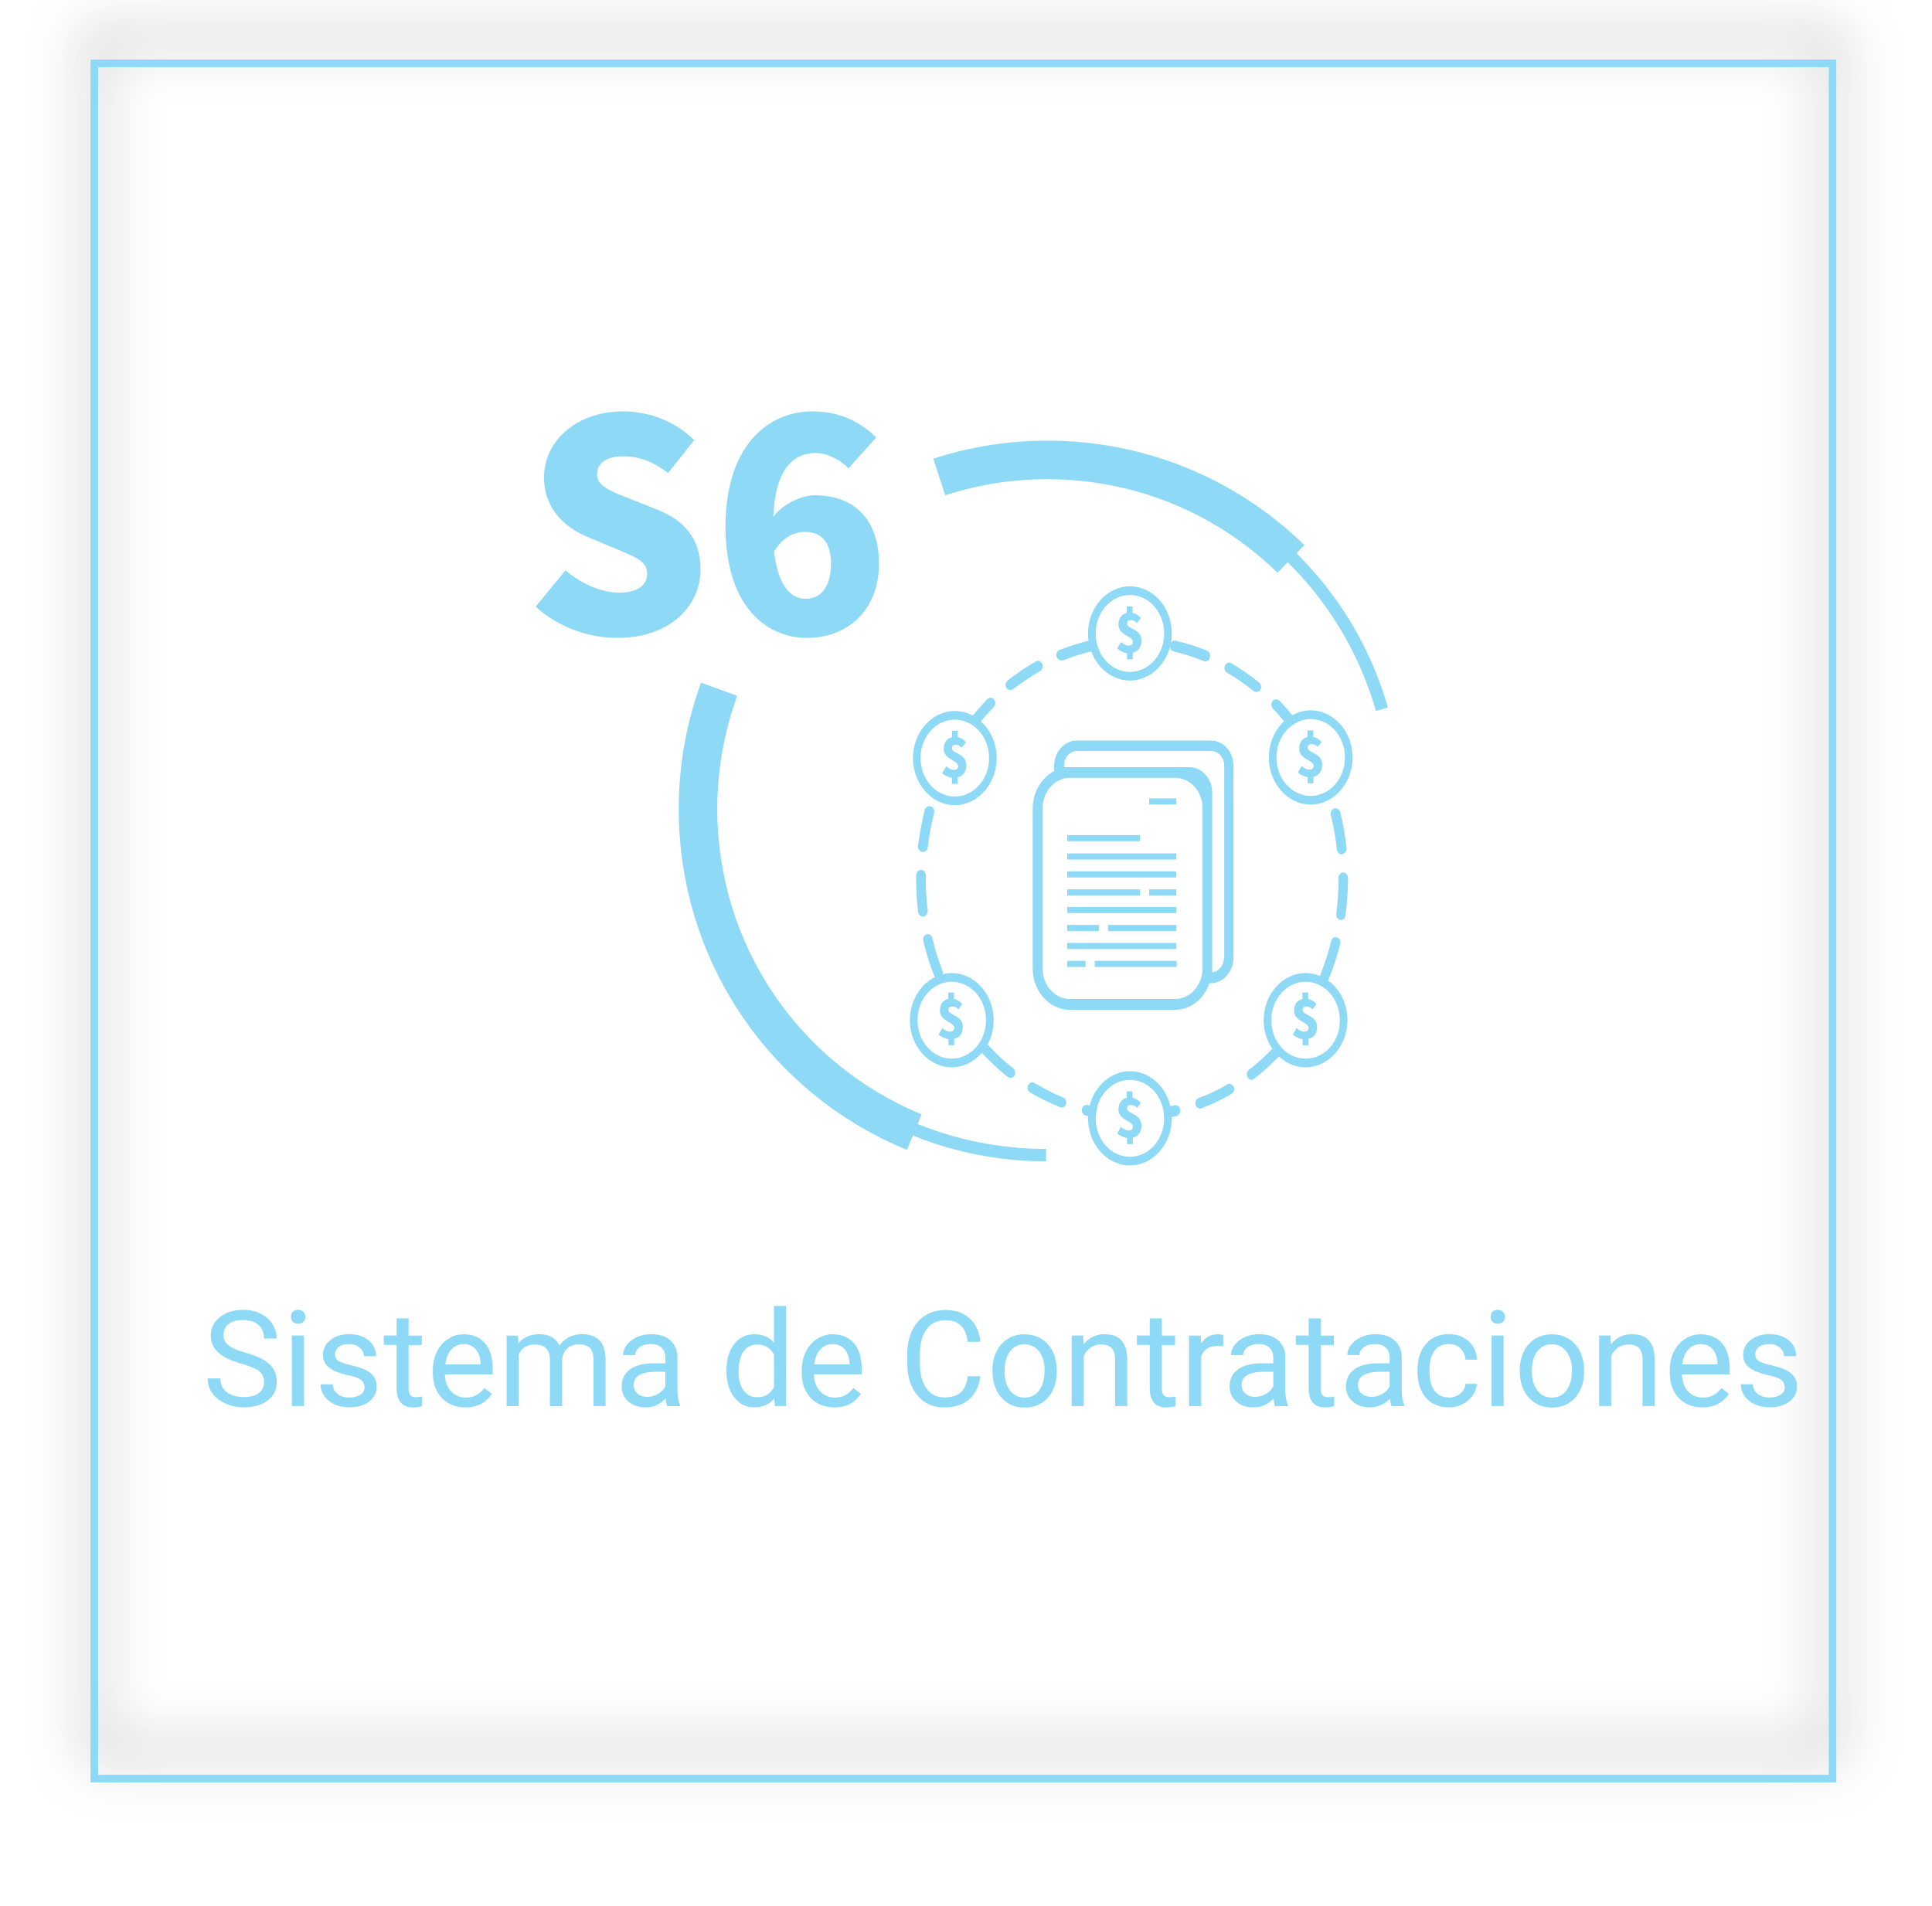
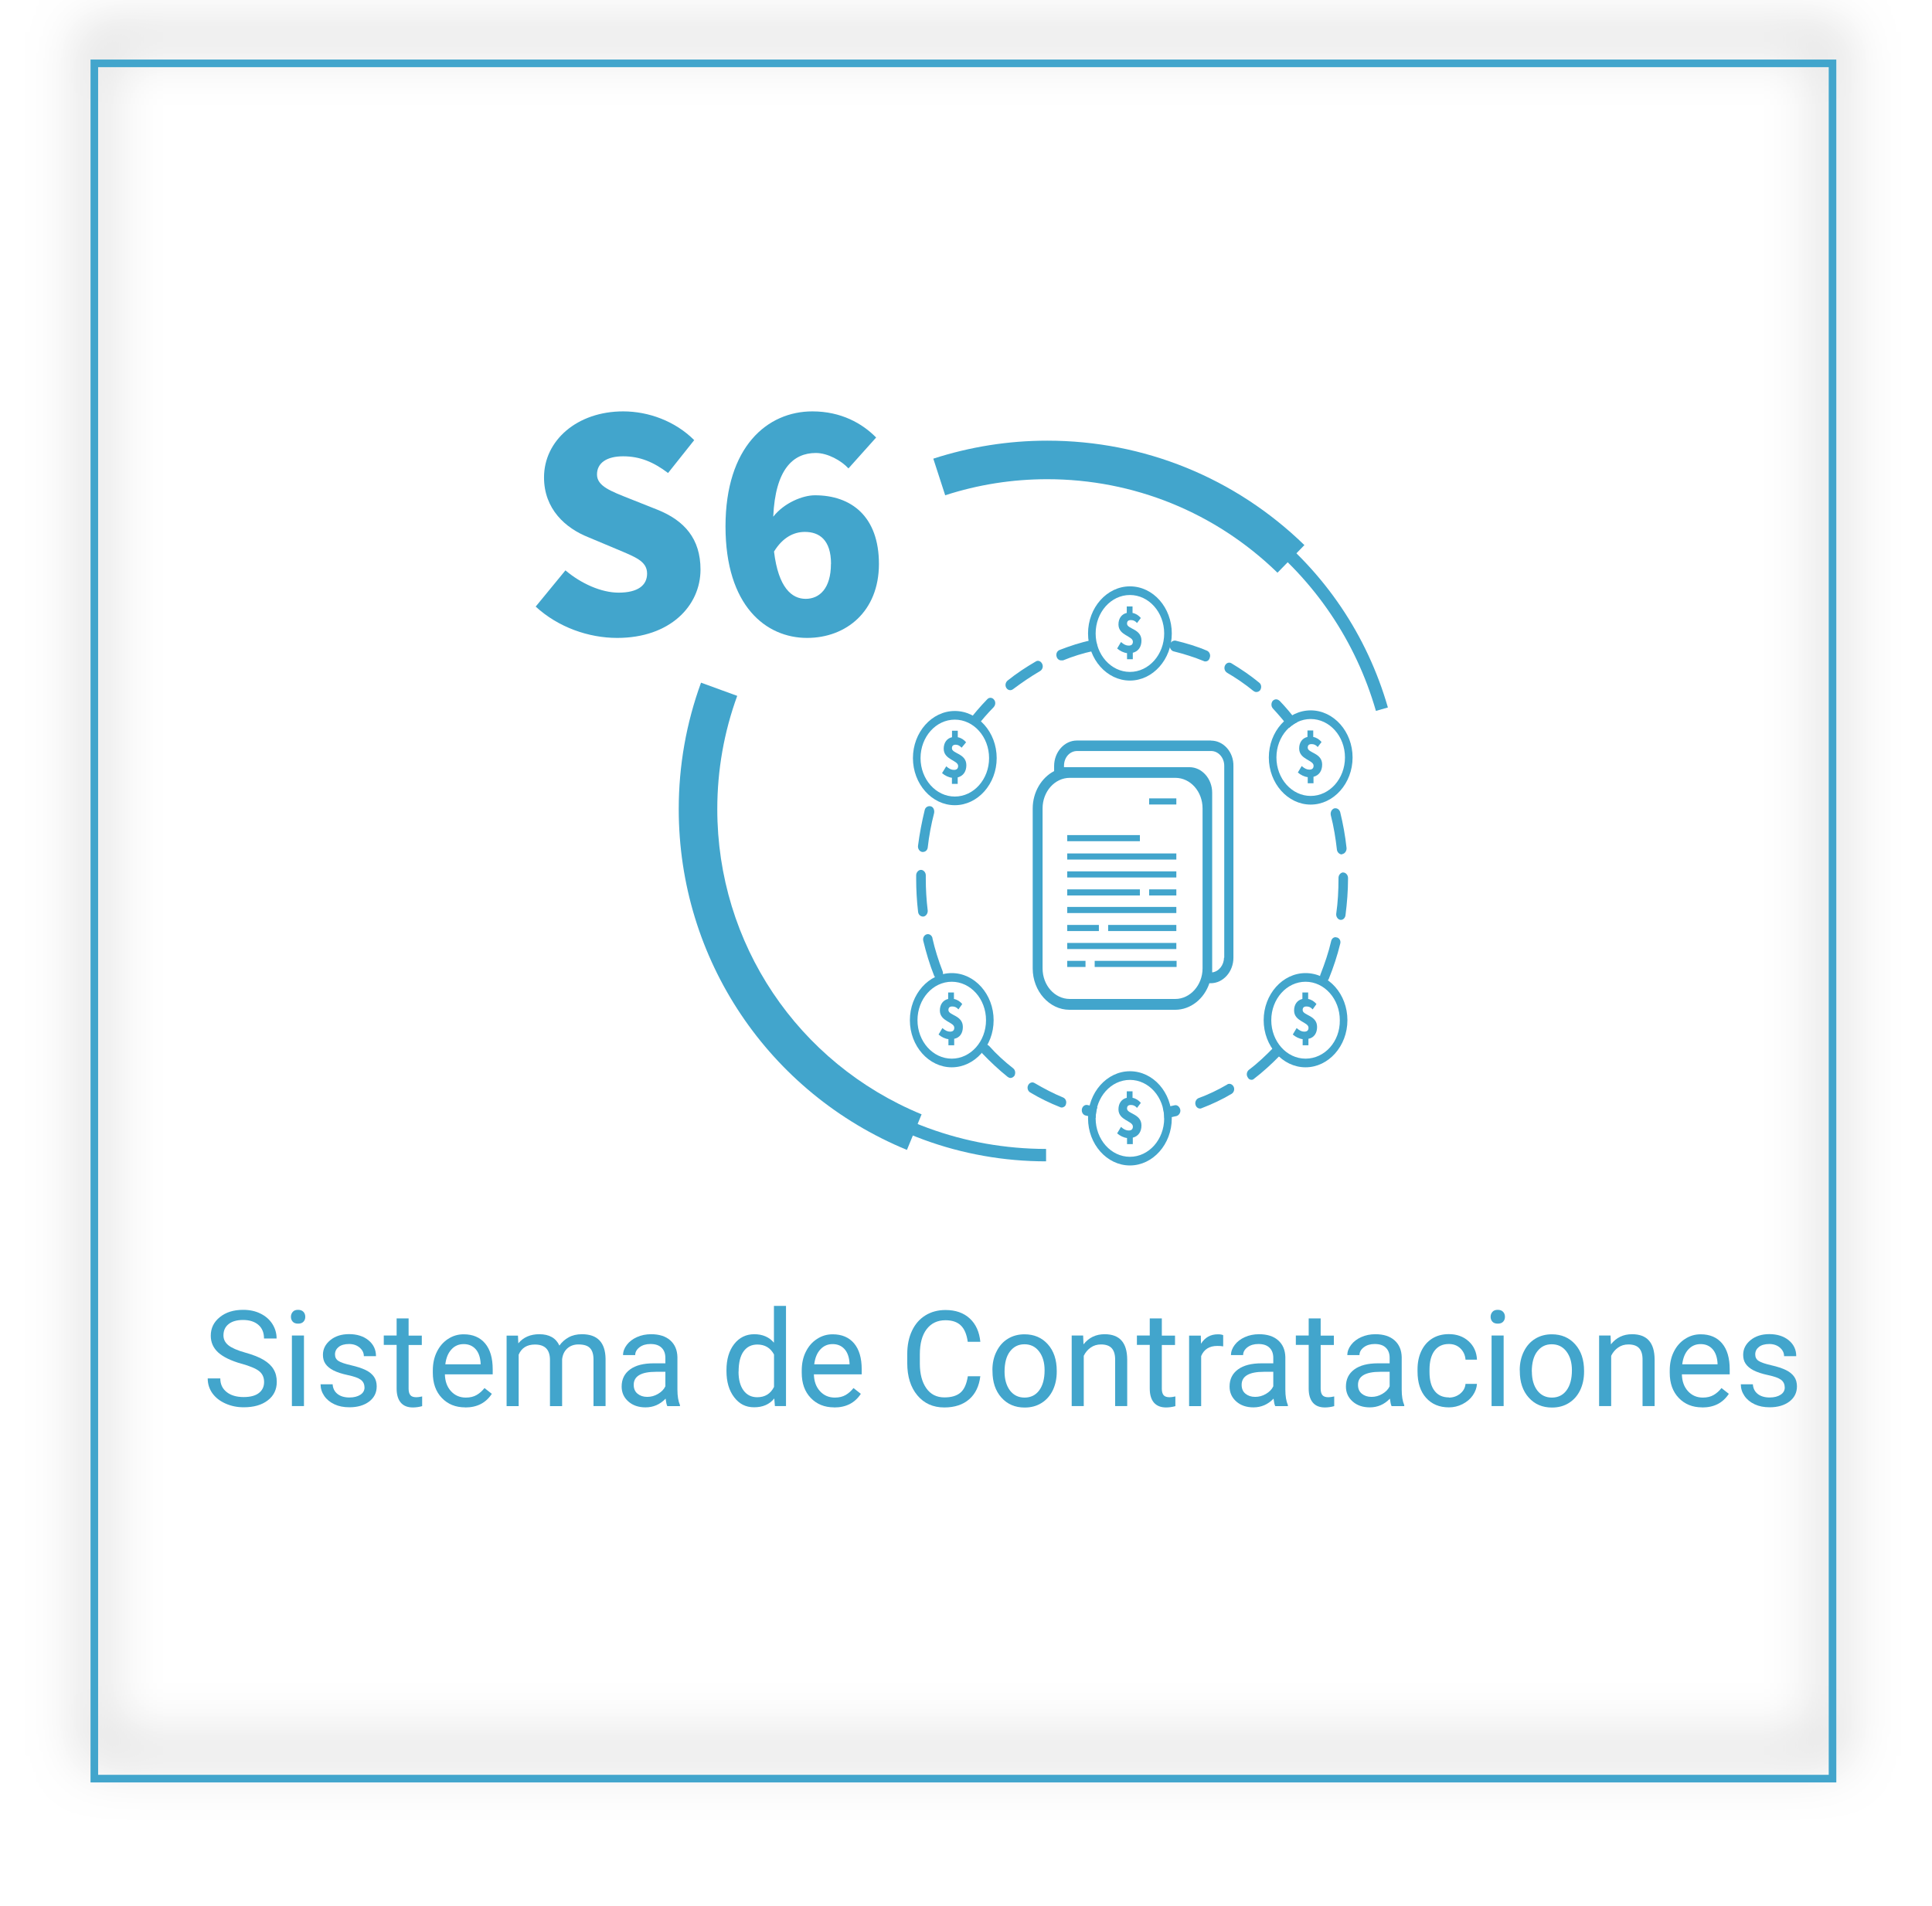
<svg xmlns="http://www.w3.org/2000/svg" viewBox="0 0 221 218">
  <defs>
-     <style>.w{fill:#8dd9f6;}.x{fill:none;filter:url(#g);stroke:#8dd9f6;stroke-miterlimit:10;stroke-width:.87px;}</style>
+     <style>.w{fill:#42a5cc;}.x{fill:none;filter:url(#g);stroke:#42a5cc;stroke-miterlimit:10;stroke-width:.87px;}</style>
    <filter id="g" filterUnits="userSpaceOnUse">
      <feOffset dx="0" dy="3.11" />
      <feGaussianBlur result="h" stdDeviation="3.11" />
      <feFlood flood-color="#000" flood-opacity=".54" />
      <feComposite in2="h" operator="in" />
      <feComposite in="SourceGraphic" />
    </filter>
  </defs>
  <g id="a" />
  <g id="b" />
  <g id="c" />
  <g id="d" />
  <g id="e" />
  <g id="f">
    <rect class="x" x="10.79" y="7.25" width="198.83" height="196.26" transform="translate(220.41 210.76) rotate(180)" />
    <g id="i">
      <g>
        <path class="w" d="M61.29,69.39l3.39-4.13c1.78,1.51,4.1,2.55,6.08,2.55,2.21,0,3.26-.84,3.26-2.18,0-1.44-1.38-1.91-3.53-2.82l-3.19-1.34c-2.62-1.04-5.07-3.22-5.07-6.85,0-4.2,3.76-7.55,9.06-7.55,2.89,0,5.94,1.11,8.12,3.29l-2.99,3.76c-1.65-1.24-3.19-1.91-5.14-1.91-1.85,0-2.99,.74-2.99,2.08s1.58,1.91,3.79,2.79l3.12,1.24c3.09,1.24,4.93,3.32,4.93,6.85,0,4.16-3.49,7.82-9.53,7.82-3.26,0-6.75-1.21-9.33-3.59Z" />
        <path class="w" d="M97.04,53.58c-.8-.87-2.35-1.75-3.72-1.75-2.59,0-4.63,1.85-4.87,7.29,1.24-1.58,3.36-2.45,4.77-2.45,4.16,0,7.32,2.42,7.32,7.86s-3.76,8.46-8.22,8.46c-4.7,0-9.33-3.66-9.33-12.76s4.77-13.16,9.94-13.16c3.29,0,5.71,1.38,7.29,2.99l-3.16,3.53Zm-1.98,10.94c0-2.75-1.34-3.66-2.99-3.66-1.24,0-2.52,.6-3.53,2.25,.5,4.16,2.05,5.41,3.62,5.41s2.89-1.18,2.89-4Z" />
      </g>
      <path class="w" d="M146.13,65.53c-7.09-6.9-16.44-10.7-26.34-10.7-3.99,0-7.92,.62-11.67,1.84l-1.36-4.19c4.2-1.36,8.58-2.06,13.04-2.06,11.05,0,21.5,4.25,29.41,11.95l-3.08,3.16Z" />
      <path class="w" d="M103.74,131.57c-15.86-6.54-26.1-21.84-26.1-38.99,0-4.97,.86-9.84,2.55-14.47l4.14,1.51c-1.51,4.14-2.28,8.5-2.28,12.96,0,15.36,9.17,29.06,23.37,34.92l-1.68,4.08Z" />
      <path class="w" d="M119.67,132.88c-2.4,0-4.81-.21-7.16-.63-4.69-.83-9.15-2.47-13.27-4.87l.71-1.23c3.97,2.31,8.28,3.89,12.8,4.7,2.27,.4,4.59,.61,6.91,.61v1.42Z" />
      <path class="w" d="M157.39,81.34c-2.3-7.98-6.99-14.92-13.56-20.06l.88-1.12c6.82,5.33,11.67,12.52,14.05,20.79l-1.37,.39Z" />
      <g>
        <g>
          <g>
            <rect class="w" x="122.08" y="99.7" width="12.48" height=".7" />
            <rect class="w" x="122.08" y="97.65" width="12.48" height=".7" />
            <rect class="w" x="122.08" y="101.76" width="8.31" height=".7" />
            <rect class="w" x="122.08" y="95.55" width="8.31" height=".7" />
            <rect class="w" x="131.45" y="101.76" width="3.11" height=".7" />
            <rect class="w" x="131.45" y="91.35" width="3.11" height=".7" />
            <rect class="w" x="122.08" y="103.77" width="12.48" height=".7" />
            <rect class="w" x="122.08" y="107.89" width="12.48" height=".7" />
            <rect class="w" x="126.76" y="105.83" width="7.8" height=".7" />
            <rect class="w" x="122.08" y="105.83" width="3.62" height=".7" />
            <rect class="w" x="122.08" y="109.94" width="2.09" height=".7" />
            <rect class="w" x="125.22" y="109.94" width="9.37" height=".7" />
          </g>
          <path class="w" d="M138.51,84.73h-15.33c-1.43,0-2.6,1.32-2.6,2.92v.58c-1.43,.74-2.45,2.39-2.45,4.28v18.3c0,2.59,1.9,4.73,4.21,4.73h12.08c1.79,0,3.33-1.27,3.92-3.04h.15c1.43,0,2.6-1.32,2.6-2.92v-21.92c.04-1.6-1.13-2.92-2.56-2.92Zm-4.06,29.57h-12.08c-1.72,0-3.11-1.56-3.11-3.5v-18.3c0-1.93,1.39-3.5,3.11-3.5h12.08c1.72,0,3.11,1.56,3.11,3.5v18.3c0,1.93-1.43,3.5-3.11,3.5Zm5.56-4.73c0,.86-.59,1.6-1.35,1.69v-20.56c0-1.6-1.17-2.92-2.6-2.92h-14.35v-.16c0-.95,.66-1.69,1.5-1.69h15.33c.81,0,1.5,.74,1.5,1.69v21.96h-.04Z" />
        </g>
        <g>
          <path class="w" d="M106.67,107.35c-.07-.33-.37-.53-.66-.45s-.48,.41-.4,.74c.33,1.36,.73,2.71,1.24,3.99,.11,.25,.29,.37,.51,.37,.07,0,.15-.04,.18-.04,.29-.16,.4-.49,.29-.82-.48-1.23-.88-2.51-1.17-3.78Z" />
          <path class="w" d="M134.34,126.47c-.44,.11-.88,.19-1.32,.27,.11,.39,.17,.8,.17,1.23,.46-.08,.92-.16,1.38-.27,.29-.08,.51-.41,.44-.74-.07-.33-.37-.58-.66-.49Z" />
          <path class="w" d="M123.76,126.89c-.07,.33,.11,.66,.4,.74,.39,.11,.78,.19,1.18,.28,0-.43,.07-.84,.18-1.23-.37-.07-.74-.15-1.1-.24-.29-.08-.59,.12-.66,.45Z" />
          <path class="w" d="M140.38,124.09c-1.06,.62-2.16,1.15-3.29,1.56-.26,.12-.44,.45-.33,.78,.07,.25,.29,.41,.51,.41,.07,0,.11,0,.18-.04,1.17-.45,2.34-.99,3.44-1.65,.26-.16,.37-.53,.22-.82-.15-.29-.48-.41-.73-.25Z" />
          <path class="w" d="M121.6,125.57c-1.1-.45-2.2-1.03-3.26-1.65-.26-.16-.59-.04-.73,.25-.15,.29-.04,.66,.22,.82,1.1,.66,2.27,1.23,3.44,1.69,.07,.04,.11,.04,.18,.04,.22,0,.44-.16,.48-.37,.11-.33-.04-.66-.33-.78Z" />
          <path class="w" d="M145.65,119.89c-.88,.9-1.79,1.77-2.78,2.51-.26,.21-.33,.58-.15,.86,.11,.21,.26,.29,.44,.29,.11,0,.22-.04,.29-.12,1.02-.78,2.01-1.69,2.93-2.63,.22-.21,.22-.62,.04-.86-.18-.25-.55-.29-.77-.04Z" />
          <path class="w" d="M152.93,107.27c-.29-.12-.59,.08-.66,.41-.29,1.27-.73,2.55-1.21,3.78-.15,.33-.04,.7,.26,.82,.07,.04,.15,.04,.22,.04,.18,0,.4-.12,.48-.37,.51-1.27,.95-2.59,1.28-3.95,.11-.33-.07-.66-.37-.74Z" />
          <path class="w" d="M153.66,99.82c-.29,0-.55,.29-.55,.62v.08c0,1.36-.07,2.71-.26,4.03-.04,.33,.18,.66,.48,.7h.07c.26,0,.48-.25,.51-.53,.18-1.4,.29-2.8,.29-4.19v-.08c0-.33-.26-.62-.55-.62Z" />
          <path class="w" d="M115.56,78.97c.11,0,.22-.04,.33-.12,.99-.74,2.01-1.44,3.07-2.06,.29-.16,.4-.53,.26-.82-.15-.33-.48-.45-.73-.29-1.13,.66-2.2,1.36-3.22,2.18-.26,.21-.33,.58-.15,.86,.11,.16,.26,.25,.44,.25Z" />
          <path class="w" d="M113.15,119.69c-.22-.25-.55-.25-.77,0s-.22,.62,0,.86c.91,.95,1.87,1.85,2.89,2.67,.11,.08,.22,.12,.33,.12,.18,0,.33-.12,.44-.25,.15-.29,.11-.66-.15-.86-.95-.74-1.9-1.6-2.74-2.55Z" />
          <path class="w" d="M121.38,75.56h.22c1.1-.45,2.27-.82,3.44-1.07,.29-.08,.51-.41,.44-.74-.07-.33-.37-.58-.66-.49-1.24,.25-2.45,.66-3.62,1.11-.29,.12-.44,.45-.33,.78,.07,.25,.29,.41,.51,.41Z" />
          <path class="w" d="M140.34,76.96c1.06,.62,2.09,1.32,3.04,2.1,.11,.08,.22,.12,.33,.12,.18,0,.33-.08,.44-.21,.18-.29,.15-.66-.11-.86-.99-.82-2.09-1.56-3.18-2.22-.26-.16-.59-.04-.73,.25-.15,.29-.04,.66,.22,.82Z" />
          <path class="w" d="M152.93,97.23c.04,.29,.29,.53,.55,.53t.07-.04c.29-.04,.51-.37,.48-.7-.15-1.4-.4-2.76-.73-4.11-.11-.33-.4-.49-.7-.41-.29,.12-.44,.45-.37,.78,.33,1.27,.55,2.63,.7,3.95Z" />
          <path class="w" d="M134.26,74.53c1.17,.29,2.34,.66,3.44,1.11,.07,.04,.11,.04,.18,.04,.26,0,.44-.16,.51-.45,.11-.29-.04-.66-.33-.78-1.13-.49-2.38-.86-3.59-1.15-.29-.04-.59,.16-.66,.49-.04,.33,.15,.66,.44,.74Z" />
          <path class="w" d="M113.66,80.91c.22-.21,.26-.62,.04-.86-.18-.25-.55-.29-.77-.04-.79,.81-1.54,1.69-2.22,2.59,.35,.15,.68,.35,.98,.59,.61-.8,1.28-1.57,1.98-2.28Z" />
          <path class="w" d="M105.5,97.48h.07c.29,0,.51-.21,.55-.49,.15-1.36,.4-2.67,.73-3.95,.07-.33-.07-.7-.37-.78-.29-.08-.62,.08-.7,.41-.33,1.36-.59,2.71-.77,4.11-.04,.33,.18,.66,.48,.7Z" />
          <path class="w" d="M106.12,104.18c-.15-1.23-.22-2.43-.22-3.66v-.37c0-.33-.26-.62-.55-.62s-.55,.29-.55,.62v.37c0,1.27,.07,2.55,.22,3.82,.04,.33,.29,.53,.55,.53h.07c.29-.04,.51-.37,.48-.7Z" />
          <path class="w" d="M146.34,80.17c-.22-.21-.55-.21-.77,.04-.18,.25-.18,.62,.04,.86,.63,.68,1.27,1.43,1.86,2.2,.29-.26,.61-.48,.95-.65-.64-.87-1.33-1.69-2.07-2.46Z" />
        </g>
        <g>
          <path class="w" d="M129.25,67.09c-2.63,0-4.79,2.43-4.79,5.39s2.16,5.39,4.79,5.39,4.79-2.43,4.79-5.39-2.12-5.39-4.79-5.39h0Zm0,9.79c-2.16,0-3.92-1.97-3.92-4.4s1.76-4.4,3.92-4.4,3.92,1.97,3.92,4.4-1.76,4.4-3.92,4.4h0Z" />
          <path class="w" d="M130.06,71.28c-.22-.25-.44-.33-.7-.33-.29,0-.44,.12-.44,.41,0,.62,1.65,.58,1.65,1.93,0,.7-.33,1.23-.99,1.4v.74h-.66v-.7c-.37-.04-.81-.25-1.13-.53l.44-.74c.33,.29,.59,.41,.88,.41,.33,0,.48-.16,.48-.45,0-.66-1.65-.7-1.65-1.97,0-.7,.37-1.19,.95-1.32v-.74h.66v.74c.4,.08,.7,.29,.95,.58l-.44,.58Z" />
        </g>
        <g>
          <path class="w" d="M129.25,122.57c-2.63,0-4.79,2.43-4.79,5.39s2.16,5.39,4.79,5.39,4.79-2.43,4.79-5.39-2.12-5.39-4.79-5.39h0Zm0,9.79c-2.16,0-3.92-1.97-3.92-4.4s1.76-4.4,3.92-4.4,3.92,1.97,3.92,4.4-1.76,4.4-3.92,4.4h0Z" />
          <path class="w" d="M130.06,126.76c-.22-.25-.44-.33-.7-.33-.29,0-.44,.12-.44,.41,0,.62,1.65,.58,1.65,1.93,0,.7-.33,1.23-.99,1.4v.74h-.66v-.7c-.37-.04-.81-.25-1.13-.53l.44-.74c.33,.29,.59,.41,.88,.41,.33,0,.48-.16,.48-.45,0-.66-1.65-.7-1.65-1.97,0-.7,.37-1.19,.95-1.32v-.74h.66v.74c.4,.08,.7,.29,.95,.58l-.44,.58Z" />
        </g>
        <g>
          <path class="w" d="M149.93,81.28c-2.63,0-4.79,2.43-4.79,5.39s2.16,5.39,4.79,5.39,4.79-2.43,4.79-5.39-2.16-5.39-4.79-5.39h0Zm0,9.79c-2.16,0-3.92-1.97-3.92-4.4s1.76-4.4,3.92-4.4,3.92,1.97,3.92,4.4-1.76,4.4-3.92,4.4h0Z" />
          <path class="w" d="M150.73,85.47c-.22-.25-.44-.33-.7-.33-.29,0-.44,.12-.44,.41,0,.62,1.65,.58,1.65,1.93,0,.7-.33,1.23-.99,1.4v.74h-.66v-.7c-.37-.04-.81-.25-1.13-.53l.44-.74c.33,.29,.59,.41,.88,.41,.33,0,.48-.16,.48-.45,0-.66-1.65-.7-1.65-1.97,0-.7,.37-1.19,.95-1.32v-.74h.66v.74c.4,.08,.7,.29,.95,.58l-.44,.58Z" />
        </g>
        <g>
          <path class="w" d="M109.22,81.35c-2.63,0-4.79,2.43-4.79,5.39s2.16,5.39,4.79,5.39,4.79-2.43,4.79-5.39-2.16-5.39-4.79-5.39h0Zm0,9.79c-2.16,0-3.92-1.97-3.92-4.4s1.76-4.4,3.92-4.4,3.92,1.97,3.92,4.4-1.76,4.4-3.92,4.4h0Z" />
          <path class="w" d="M109.99,85.54c-.22-.21-.4-.33-.66-.33-.29,0-.44,.12-.44,.41,0,.62,1.65,.58,1.65,1.93,0,.7-.33,1.23-.99,1.4v.74h-.66v-.7c-.37-.04-.81-.25-1.13-.53l.48-.78c.33,.29,.59,.41,.88,.41,.33,0,.48-.16,.48-.45,0-.66-1.65-.7-1.65-1.97,0-.7,.37-1.19,.95-1.32v-.74h.66v.74c.4,.08,.7,.29,.95,.58l-.51,.62Z" />
        </g>
        <g>
          <path class="w" d="M149.34,111.34c-2.63,0-4.79,2.43-4.79,5.39s2.16,5.39,4.79,5.39,4.79-2.43,4.79-5.39-2.12-5.39-4.79-5.39h0Zm0,9.79c-2.16,0-3.92-1.97-3.92-4.4s1.76-4.4,3.92-4.4,3.92,1.97,3.92,4.4c.04,2.43-1.72,4.4-3.92,4.4h0Z" />
          <path class="w" d="M150.15,115.49c-.22-.25-.44-.33-.7-.33-.29,0-.44,.12-.44,.41,0,.62,1.65,.58,1.65,1.93,0,.7-.33,1.23-.99,1.36v.74h-.66v-.7c-.37-.04-.81-.25-1.13-.53l.44-.74c.33,.29,.59,.41,.88,.41,.33,0,.48-.16,.48-.45,0-.66-1.65-.7-1.65-1.97,0-.7,.37-1.19,.95-1.32v-.74h.66v.74c.4,.08,.7,.29,.95,.58l-.44,.62Z" />
        </g>
        <g>
          <path class="w" d="M108.87,111.34c-2.63,0-4.79,2.43-4.79,5.39s2.16,5.39,4.79,5.39,4.79-2.43,4.79-5.39-2.16-5.39-4.79-5.39h0Zm0,9.79c-2.16,0-3.92-1.97-3.92-4.4s1.76-4.4,3.92-4.4,3.92,1.97,3.92,4.4-1.76,4.4-3.92,4.4h0Z" />
          <path class="w" d="M109.63,115.49c-.22-.25-.44-.33-.7-.33-.29,0-.44,.12-.44,.41,0,.62,1.65,.58,1.65,1.93,0,.7-.33,1.23-.99,1.36v.74h-.66v-.7c-.37-.04-.81-.25-1.13-.53l.44-.74c.33,.29,.59,.41,.88,.41,.33,0,.48-.16,.48-.45,0-.66-1.65-.7-1.65-1.97,0-.7,.37-1.19,.95-1.32v-.74h.66v.74c.4,.08,.7,.29,.95,.58l-.44,.62Z" />
        </g>
      </g>
    </g>
    <g>
      <path class="w" d="M27.63,156.04c-1.23-.35-2.12-.79-2.68-1.3-.56-.52-.84-1.15-.84-1.91,0-.86,.34-1.56,1.03-2.12s1.57-.84,2.67-.84c.75,0,1.41,.14,1.99,.43,.59,.29,1.04,.69,1.36,1.19,.32,.51,.48,1.06,.48,1.66h-1.44c0-.66-.21-1.18-.63-1.55s-1.01-.57-1.77-.57c-.71,0-1.26,.16-1.65,.47-.39,.31-.59,.74-.59,1.3,0,.44,.19,.82,.56,1.12s1.02,.59,1.92,.84,1.61,.53,2.12,.84c.51,.31,.89,.66,1.13,1.07,.25,.41,.37,.89,.37,1.44,0,.88-.34,1.59-1.03,2.12-.69,.53-1.6,.79-2.75,.79-.75,0-1.44-.14-2.09-.43s-1.14-.68-1.5-1.18c-.35-.5-.53-1.06-.53-1.69h1.44c0,.66,.24,1.17,.73,1.56,.48,.38,1.13,.57,1.94,.57,.76,0,1.34-.15,1.74-.46s.6-.73,.6-1.26-.19-.94-.56-1.24-1.05-.58-2.03-.86Z" />
      <path class="w" d="M33.28,150.67c0-.22,.07-.41,.21-.57s.34-.23,.61-.23,.47,.08,.61,.23,.21,.34,.21,.57-.07,.41-.21,.56-.34,.22-.61,.22-.47-.07-.61-.22-.21-.34-.21-.56Zm1.49,10.21h-1.38v-8.07h1.38v8.07Z" />
      <path class="w" d="M41.69,158.74c0-.37-.14-.66-.42-.87-.28-.21-.77-.38-1.47-.53-.7-.15-1.25-.33-1.66-.54-.41-.21-.71-.46-.91-.75-.2-.29-.29-.63-.29-1.03,0-.66,.28-1.22,.84-1.68,.56-.46,1.28-.69,2.15-.69,.91,0,1.66,.24,2.23,.71,.57,.47,.85,1.08,.85,1.81h-1.39c0-.38-.16-.7-.48-.98-.32-.27-.72-.41-1.21-.41s-.9,.11-1.18,.33-.43,.5-.43,.86c0,.33,.13,.58,.4,.75,.26,.17,.74,.33,1.43,.49s1.25,.34,1.68,.55c.43,.21,.74,.47,.95,.77s.31,.67,.31,1.1c0,.72-.29,1.3-.87,1.74-.58,.43-1.32,.65-2.25,.65-.65,0-1.22-.11-1.71-.34-.5-.23-.89-.55-1.17-.96s-.42-.85-.42-1.33h1.38c.03,.46,.21,.83,.55,1.1s.8,.41,1.37,.41c.52,0,.94-.11,1.26-.32,.32-.21,.47-.49,.47-.85Z" />
      <path class="w" d="M46.74,150.86v1.96h1.51v1.07h-1.51v5.01c0,.32,.07,.57,.2,.73s.36,.24,.69,.24c.16,0,.38-.03,.66-.09v1.11c-.36,.1-.72,.15-1.06,.15-.62,0-1.08-.19-1.39-.56-.31-.37-.47-.9-.47-1.59v-5.01h-1.47v-1.07h1.47v-1.96h1.38Z" />
      <path class="w" d="M53.21,161.03c-1.1,0-1.98-.36-2.67-1.08-.69-.72-1.03-1.68-1.03-2.88v-.25c0-.8,.15-1.52,.46-2.14,.31-.63,.73-1.12,1.28-1.48s1.14-.53,1.79-.53c1.05,0,1.87,.35,2.45,1.04s.87,1.68,.87,2.97v.57h-5.47c.02,.8,.25,1.44,.7,1.93s1.01,.73,1.7,.73c.49,0,.9-.1,1.24-.3s.63-.46,.89-.79l.84,.66c-.68,1.04-1.69,1.56-3.04,1.56Zm-.17-7.24c-.56,0-1.03,.2-1.4,.61-.38,.41-.61,.97-.7,1.7h4.04v-.1c-.04-.7-.23-1.25-.57-1.63s-.8-.58-1.37-.58Z" />
      <path class="w" d="M59.25,152.81l.04,.89c.59-.7,1.39-1.04,2.4-1.04,1.13,0,1.9,.43,2.3,1.3,.27-.39,.62-.7,1.05-.94,.43-.24,.94-.36,1.53-.36,1.77,0,2.67,.94,2.7,2.81v5.41h-1.38v-5.33c0-.58-.13-1.01-.39-1.29-.26-.29-.71-.43-1.33-.43-.51,0-.94,.15-1.28,.46-.34,.31-.53,.72-.59,1.24v5.36h-1.39v-5.29c0-1.17-.57-1.76-1.72-1.76-.91,0-1.53,.39-1.86,1.16v5.89h-1.38v-8.07h1.3Z" />
      <path class="w" d="M76.33,160.88c-.08-.16-.14-.44-.19-.85-.64,.67-1.41,1-2.3,1-.79,0-1.45-.22-1.96-.67s-.77-1.02-.77-1.71c0-.84,.32-1.49,.96-1.96,.64-.47,1.54-.7,2.7-.7h1.34v-.63c0-.48-.14-.87-.43-1.15-.29-.29-.71-.43-1.28-.43-.49,0-.91,.12-1.24,.37-.33,.25-.5,.55-.5,.9h-1.39c0-.4,.14-.79,.43-1.17,.29-.38,.67-.67,1.16-.89s1.03-.33,1.62-.33c.93,0,1.66,.23,2.19,.7s.8,1.11,.82,1.92v3.72c0,.74,.1,1.33,.29,1.77v.12h-1.45Zm-2.29-1.05c.43,0,.84-.11,1.23-.34s.67-.51,.84-.87v-1.66h-1.08c-1.69,0-2.54,.5-2.54,1.49,0,.43,.14,.77,.43,1.01,.29,.24,.66,.37,1.11,.37Z" />
      <path class="w" d="M83.1,156.78c0-1.24,.29-2.23,.88-2.99,.59-.75,1.36-1.13,2.3-1.13s1.7,.32,2.25,.97v-4.21h1.38v11.46h-1.27l-.07-.87c-.55,.68-1.32,1.01-2.3,1.01s-1.7-.38-2.29-1.15c-.59-.77-.88-1.77-.88-3v-.1Zm1.38,.16c0,.92,.19,1.63,.57,2.15,.38,.52,.9,.78,1.57,.78,.88,0,1.52-.39,1.92-1.18v-3.71c-.41-.76-1.05-1.14-1.9-1.14-.68,0-1.2,.26-1.58,.78-.38,.52-.57,1.3-.57,2.32Z" />
      <path class="w" d="M95.41,161.03c-1.09,0-1.98-.36-2.67-1.08-.69-.72-1.03-1.68-1.03-2.88v-.25c0-.8,.15-1.52,.46-2.14,.31-.63,.73-1.12,1.29-1.48,.55-.36,1.14-.53,1.79-.53,1.05,0,1.87,.35,2.45,1.04s.87,1.68,.87,2.97v.57h-5.47c.02,.8,.25,1.44,.7,1.93s1.01,.73,1.7,.73c.49,0,.9-.1,1.24-.3,.34-.2,.63-.46,.89-.79l.84,.66c-.68,1.04-1.69,1.56-3.04,1.56Zm-.17-7.24c-.56,0-1.02,.2-1.4,.61-.38,.41-.61,.97-.7,1.7h4.04v-.1c-.04-.7-.23-1.25-.57-1.63s-.79-.58-1.37-.58Z" />
      <path class="w" d="M112.14,157.44c-.13,1.15-.56,2.04-1.27,2.66-.71,.62-1.66,.94-2.85,.94-1.28,0-2.31-.46-3.08-1.38-.77-.92-1.16-2.15-1.16-3.69v-1.04c0-1.01,.18-1.9,.54-2.66,.36-.77,.87-1.35,1.53-1.76,.66-.41,1.43-.62,2.3-.62,1.15,0,2.08,.32,2.78,.97,.7,.64,1.1,1.54,1.21,2.67h-1.44c-.12-.87-.39-1.5-.81-1.89-.41-.39-1-.58-1.74-.58-.91,0-1.63,.34-2.15,1.02-.52,.68-.78,1.64-.78,2.89v1.05c0,1.18,.25,2.12,.74,2.82s1.18,1.05,2.07,1.05c.8,0,1.41-.18,1.83-.54,.43-.36,.71-.99,.85-1.88h1.44Z" />
      <path class="w" d="M113.52,156.77c0-.79,.15-1.5,.47-2.13,.31-.63,.74-1.12,1.3-1.46,.55-.34,1.19-.51,1.9-.51,1.1,0,1.99,.38,2.67,1.14,.68,.76,1.02,1.77,1.02,3.04v.1c0,.79-.15,1.49-.45,2.12-.3,.62-.73,1.11-1.29,1.46-.56,.35-1.2,.52-1.93,.52-1.09,0-1.98-.38-2.66-1.14-.68-.76-1.02-1.77-1.02-3.02v-.1Zm1.39,.17c0,.89,.21,1.61,.62,2.16,.42,.54,.97,.81,1.67,.81s1.26-.27,1.67-.82c.41-.55,.62-1.32,.62-2.31,0-.88-.21-1.6-.63-2.15-.42-.55-.98-.82-1.67-.82s-1.23,.27-1.65,.81-.63,1.32-.63,2.33Z" />
      <path class="w" d="M123.9,152.81l.04,1.01c.62-.78,1.42-1.16,2.42-1.16,1.71,0,2.57,.96,2.58,2.89v5.33h-1.38v-5.34c0-.58-.14-1.01-.4-1.29s-.67-.42-1.22-.42c-.45,0-.84,.12-1.18,.36-.34,.24-.6,.55-.79,.94v5.75h-1.38v-8.07h1.31Z" />
      <path class="w" d="M132.9,150.86v1.96h1.51v1.07h-1.51v5.01c0,.32,.07,.57,.2,.73,.13,.16,.36,.24,.69,.24,.16,0,.38-.03,.66-.09v1.11c-.36,.1-.72,.15-1.06,.15-.62,0-1.08-.19-1.4-.56-.31-.37-.47-.9-.47-1.59v-5.01h-1.47v-1.07h1.47v-1.96h1.38Z" />
      <path class="w" d="M139.92,154.05c-.21-.04-.44-.05-.68-.05-.9,0-1.52,.39-1.84,1.16v5.73h-1.38v-8.07h1.34l.02,.93c.45-.72,1.09-1.08,1.93-1.08,.27,0,.47,.03,.61,.1v1.28Z" />
      <path class="w" d="M145.87,160.88c-.08-.16-.14-.44-.19-.85-.64,.67-1.41,1-2.3,1-.79,0-1.45-.22-1.96-.67s-.77-1.02-.77-1.71c0-.84,.32-1.49,.96-1.96,.64-.47,1.54-.7,2.7-.7h1.34v-.63c0-.48-.14-.87-.43-1.15-.29-.29-.71-.43-1.28-.43-.49,0-.91,.12-1.24,.37-.33,.25-.5,.55-.5,.9h-1.39c0-.4,.14-.79,.43-1.17,.29-.38,.67-.67,1.16-.89s1.03-.33,1.62-.33c.93,0,1.66,.23,2.19,.7s.8,1.11,.82,1.92v3.72c0,.74,.1,1.33,.29,1.77v.12h-1.45Zm-2.29-1.05c.43,0,.84-.11,1.23-.34s.67-.51,.84-.87v-1.66h-1.08c-1.69,0-2.54,.5-2.54,1.49,0,.43,.14,.77,.43,1.01,.29,.24,.66,.37,1.11,.37Z" />
      <path class="w" d="M151.07,150.86v1.96h1.51v1.07h-1.51v5.01c0,.32,.07,.57,.2,.73s.36,.24,.69,.24c.16,0,.38-.03,.66-.09v1.11c-.36,.1-.72,.15-1.06,.15-.62,0-1.08-.19-1.39-.56-.31-.37-.47-.9-.47-1.59v-5.01h-1.47v-1.07h1.47v-1.96h1.38Z" />
      <path class="w" d="M159.18,160.88c-.08-.16-.14-.44-.19-.85-.64,.67-1.41,1-2.3,1-.79,0-1.45-.22-1.96-.67s-.77-1.02-.77-1.71c0-.84,.32-1.49,.96-1.96,.64-.47,1.54-.7,2.7-.7h1.34v-.63c0-.48-.14-.87-.43-1.15-.29-.29-.71-.43-1.28-.43-.49,0-.91,.12-1.24,.37-.33,.25-.5,.55-.5,.9h-1.39c0-.4,.14-.79,.43-1.17,.29-.38,.67-.67,1.16-.89s1.03-.33,1.62-.33c.93,0,1.66,.23,2.19,.7s.8,1.11,.82,1.92v3.72c0,.74,.1,1.33,.29,1.77v.12h-1.45Zm-2.29-1.05c.43,0,.84-.11,1.23-.34s.67-.51,.84-.87v-1.66h-1.08c-1.69,0-2.54,.5-2.54,1.49,0,.43,.14,.77,.43,1.01,.29,.24,.66,.37,1.11,.37Z" />
      <path class="w" d="M165.74,159.91c.49,0,.92-.15,1.29-.45,.37-.3,.57-.67,.61-1.12h1.31c-.03,.46-.19,.9-.48,1.32s-.69,.75-1.18,1c-.49,.25-1.01,.37-1.55,.37-1.1,0-1.97-.37-2.62-1.1-.65-.73-.97-1.74-.97-3.01v-.23c0-.79,.14-1.48,.43-2.1,.29-.61,.7-1.09,1.24-1.43,.54-.34,1.18-.51,1.91-.51,.91,0,1.66,.27,2.26,.81,.6,.54,.92,1.25,.96,2.11h-1.31c-.04-.52-.24-.95-.59-1.29s-.79-.5-1.32-.5c-.7,0-1.24,.25-1.63,.76-.38,.5-.58,1.23-.58,2.19v.26c0,.93,.19,1.65,.58,2.15,.38,.5,.93,.75,1.64,.75Z" />
      <path class="w" d="M170.51,150.67c0-.22,.07-.41,.21-.57s.34-.23,.61-.23,.47,.08,.61,.23c.14,.15,.21,.34,.21,.57s-.07,.41-.21,.56c-.14,.15-.34,.22-.61,.22s-.47-.07-.61-.22-.21-.34-.21-.56Zm1.49,10.21h-1.38v-8.07h1.38v8.07Z" />
      <path class="w" d="M173.84,156.77c0-.79,.16-1.5,.47-2.13,.31-.63,.74-1.12,1.3-1.46,.55-.34,1.19-.51,1.9-.51,1.1,0,1.99,.38,2.67,1.14,.68,.76,1.02,1.77,1.02,3.04v.1c0,.79-.15,1.49-.45,2.12-.3,.62-.73,1.11-1.29,1.46-.56,.35-1.2,.52-1.93,.52-1.1,0-1.98-.38-2.66-1.14-.68-.76-1.02-1.77-1.02-3.02v-.1Zm1.39,.17c0,.89,.21,1.61,.62,2.16,.42,.54,.97,.81,1.67,.81s1.26-.27,1.67-.82c.41-.55,.62-1.32,.62-2.31,0-.88-.21-1.6-.63-2.15-.42-.55-.98-.82-1.68-.82s-1.23,.27-1.65,.81-.63,1.32-.63,2.33Z" />
      <path class="w" d="M184.23,152.81l.04,1.01c.62-.78,1.42-1.16,2.42-1.16,1.71,0,2.57,.96,2.58,2.89v5.33h-1.38v-5.34c0-.58-.14-1.01-.4-1.29-.26-.28-.67-.42-1.22-.42-.45,0-.84,.12-1.18,.36-.34,.24-.6,.55-.79,.94v5.75h-1.38v-8.07h1.3Z" />
      <path class="w" d="M194.7,161.03c-1.09,0-1.98-.36-2.67-1.08-.69-.72-1.03-1.68-1.03-2.88v-.25c0-.8,.15-1.52,.46-2.14,.31-.63,.73-1.12,1.29-1.48,.55-.36,1.14-.53,1.79-.53,1.05,0,1.87,.35,2.45,1.04s.87,1.68,.87,2.97v.57h-5.47c.02,.8,.25,1.44,.7,1.93s1.01,.73,1.7,.73c.49,0,.9-.1,1.24-.3,.34-.2,.63-.46,.89-.79l.84,.66c-.68,1.04-1.69,1.56-3.04,1.56Zm-.17-7.24c-.56,0-1.02,.2-1.4,.61-.38,.41-.61,.97-.7,1.7h4.04v-.1c-.04-.7-.23-1.25-.57-1.63s-.79-.58-1.37-.58Z" />
      <path class="w" d="M204.15,158.74c0-.37-.14-.66-.42-.87-.28-.21-.77-.38-1.47-.53-.7-.15-1.25-.33-1.66-.54-.41-.21-.71-.46-.91-.75-.2-.29-.29-.63-.29-1.03,0-.66,.28-1.22,.84-1.68,.56-.46,1.28-.69,2.15-.69,.91,0,1.66,.24,2.23,.71,.57,.47,.85,1.08,.85,1.81h-1.39c0-.38-.16-.7-.48-.98-.32-.27-.72-.41-1.21-.41s-.9,.11-1.18,.33-.43,.5-.43,.86c0,.33,.13,.58,.4,.75,.26,.17,.74,.33,1.43,.49s1.25,.34,1.68,.55c.43,.21,.74,.47,.95,.77s.31,.67,.31,1.1c0,.72-.29,1.3-.87,1.74-.58,.43-1.32,.65-2.25,.65-.65,0-1.22-.11-1.71-.34-.5-.23-.89-.55-1.17-.96s-.42-.85-.42-1.33h1.38c.03,.46,.21,.83,.55,1.1s.8,.41,1.37,.41c.52,0,.94-.11,1.26-.32,.32-.21,.47-.49,.47-.85Z" />
    </g>
  </g>
  <g id="j" />
  <g id="k" />
  <g id="l" />
  <g id="m" />
  <g id="n" />
  <g id="o" />
  <g id="p" />
  <g id="q" />
  <g id="r" />
  <g id="s" />
  <g id="t" />
  <g id="u" />
  <g id="v" />
</svg>
